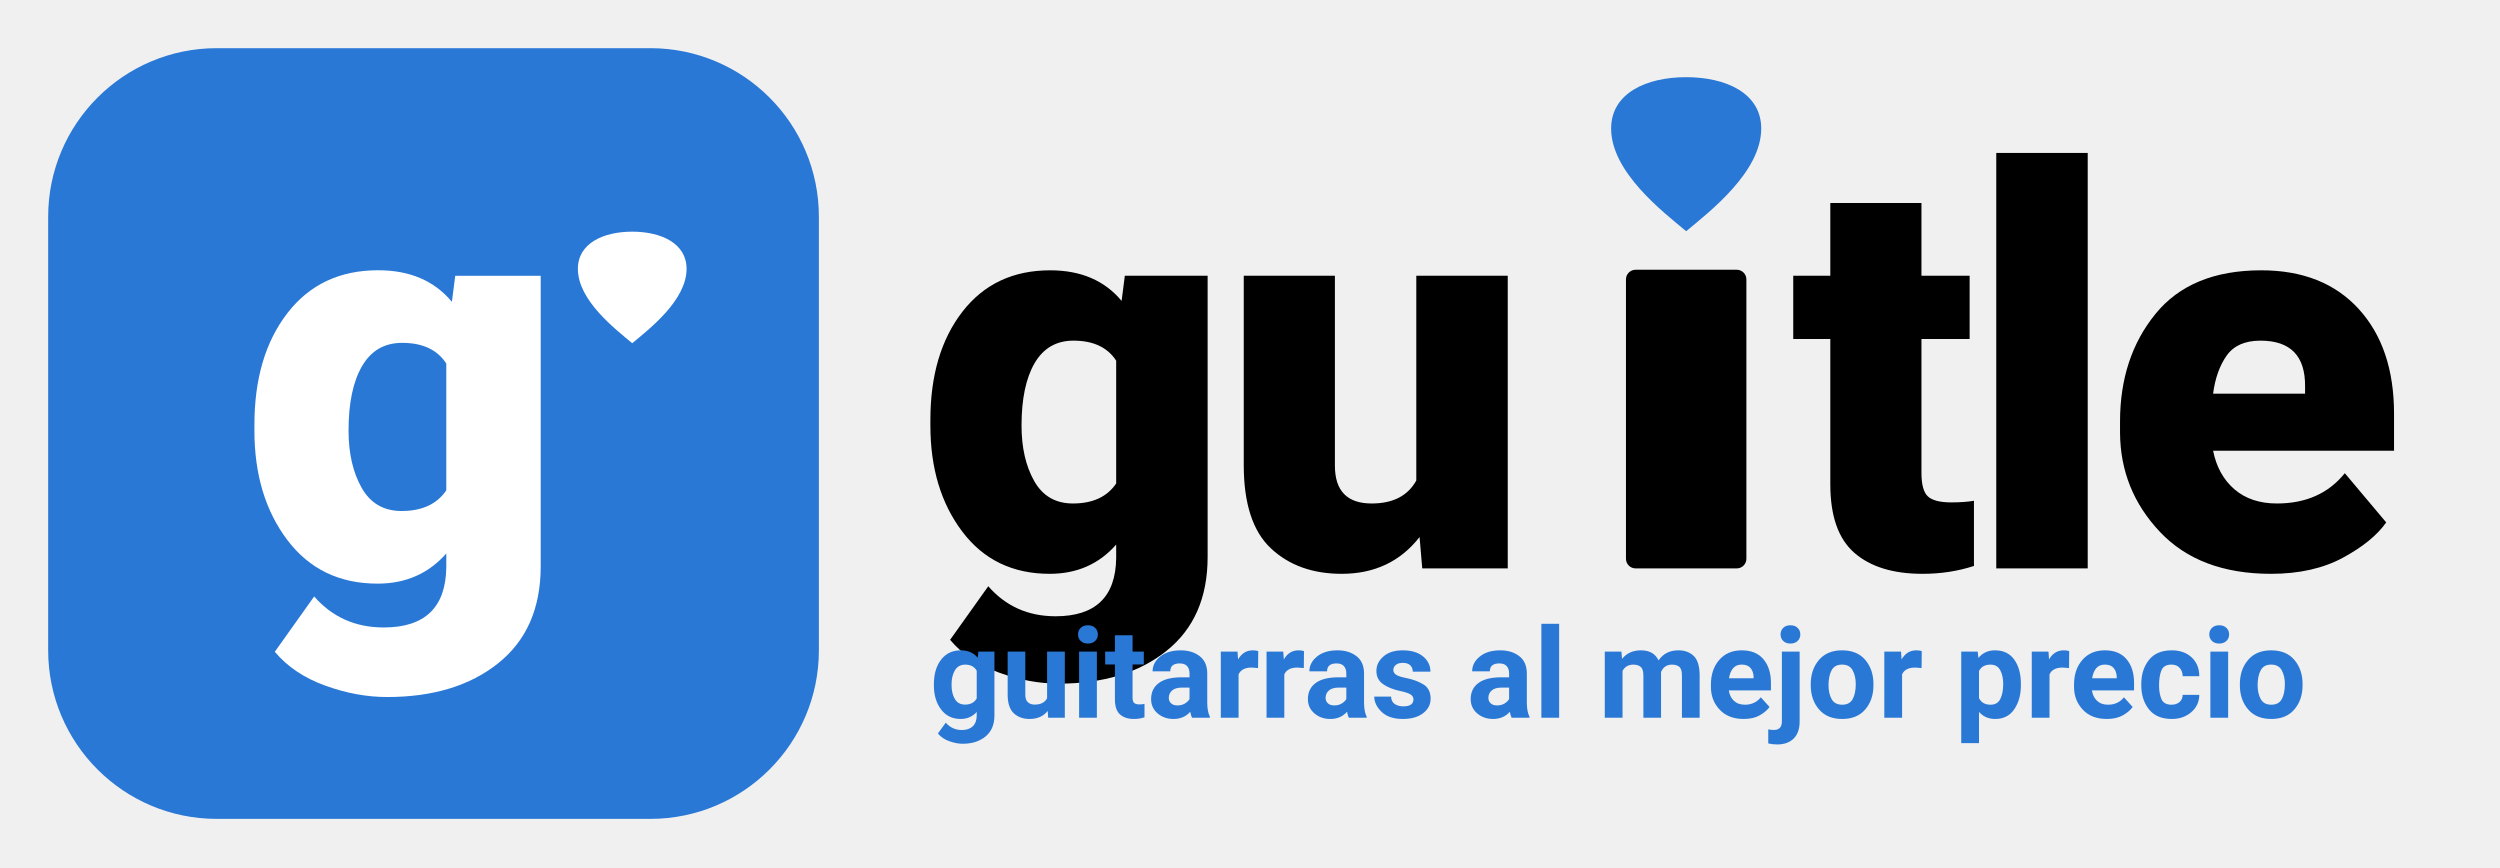
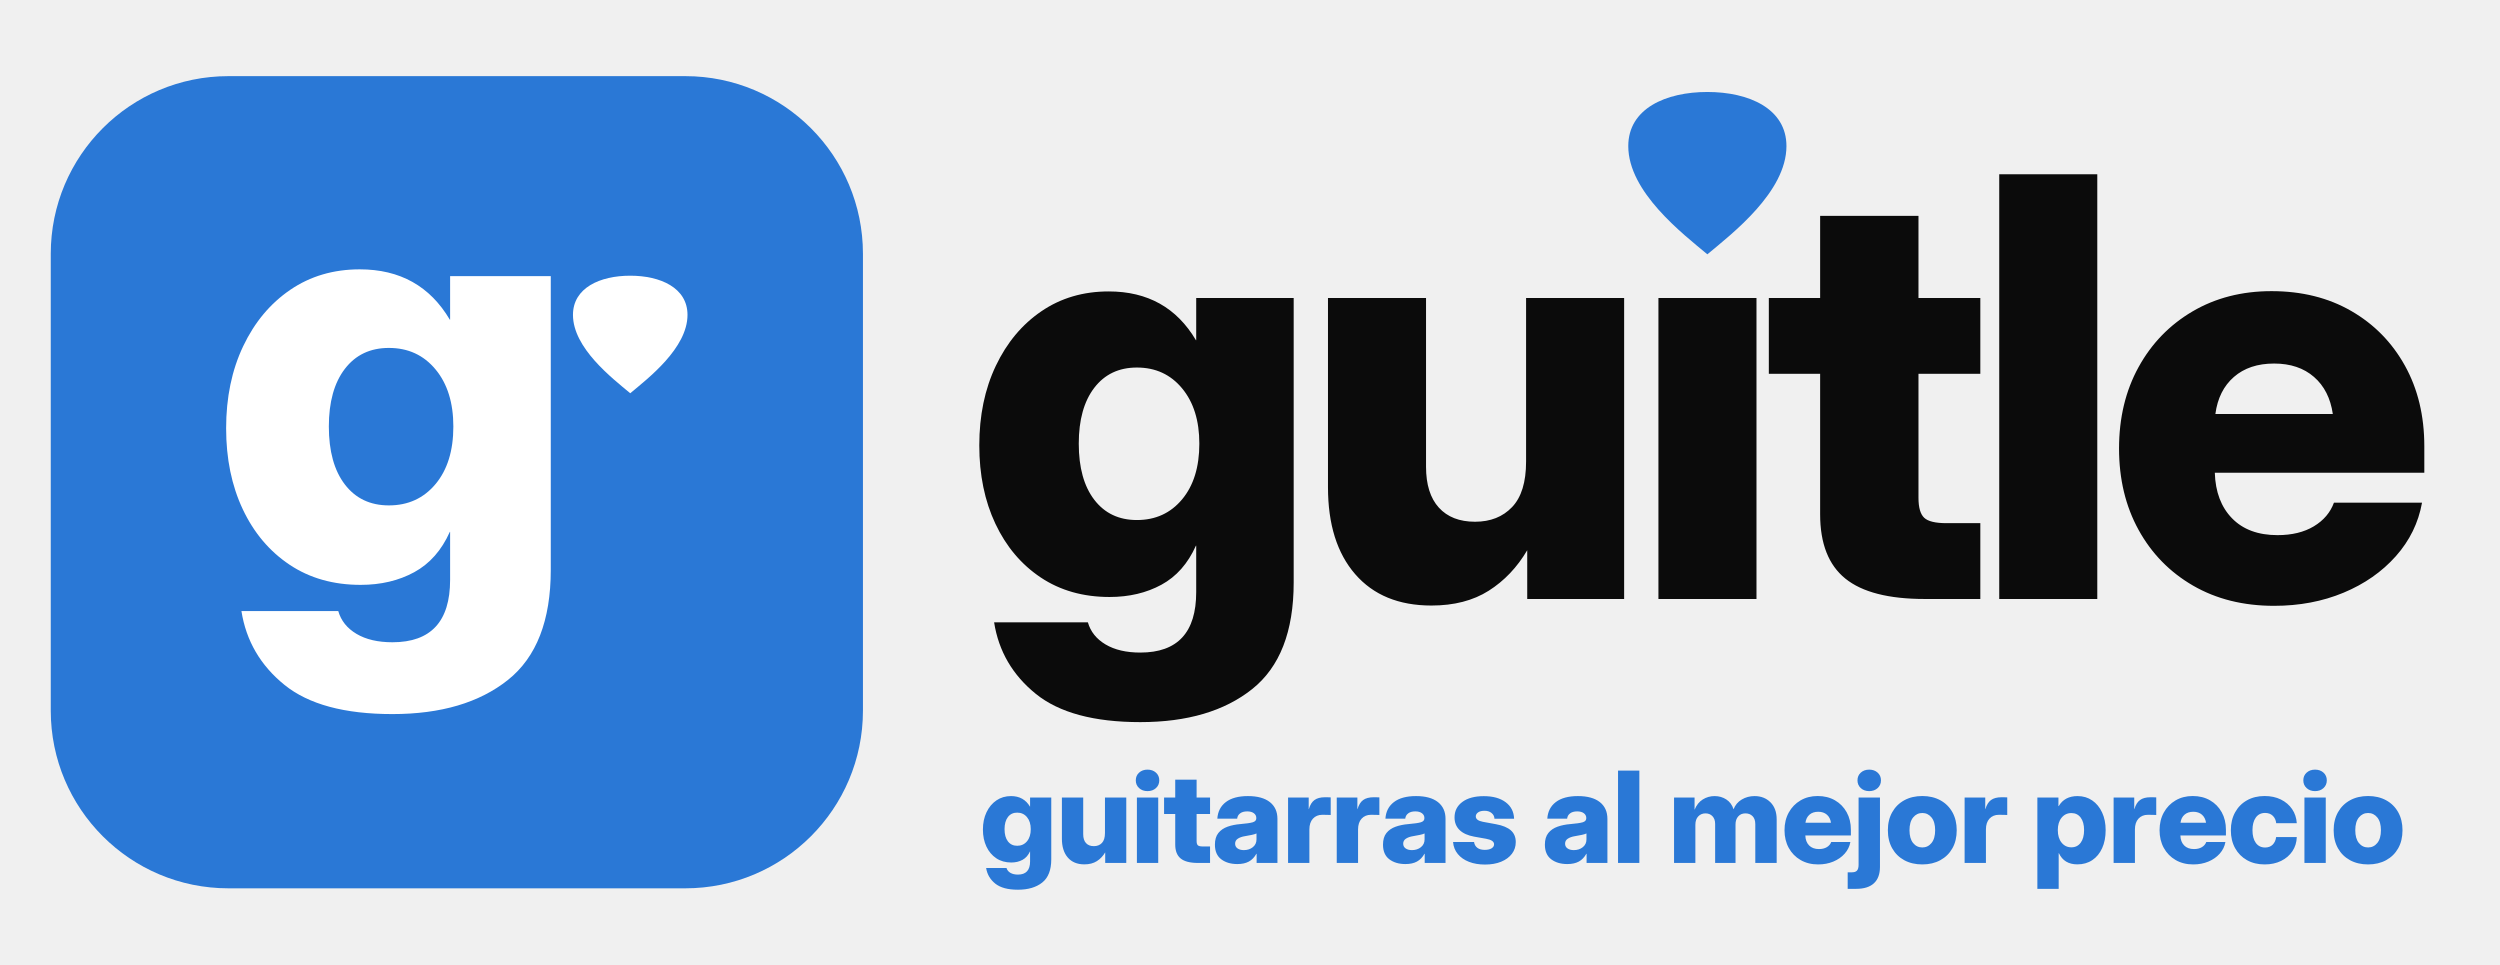
- <svg xmlns="http://www.w3.org/2000/svg" viewBox="0 0 1038 360" role="img" aria-label="guitle">
-   <g transform="translate(20 20) scale(0.625)">
+ <svg xmlns="http://www.w3.org/2000/svg" viewBox="0 0 985 380" role="img" aria-label="guitle">
+   <g transform="translate(20 30) scale(0.625)">
    <rect width="512" height="512" rx="112" fill="#2a78d6" />
-     <text x="236" y="352" text-anchor="middle" font-family="system-ui,-apple-system,'Segoe UI',Roboto,Helvetica,Arial,sans-serif" font-size="380" font-weight="800" fill="#fff">g</text>
-     <path transform="translate(388 196) scale(0.95)" fill="#fff" d="M0 0C-12-10-38-30-38-52C-38-70-20-78 0-78C20-78 38-70 38-52C38-30 12-10 0 0Z" />
+     <path transform="translate(100.9 322.0)" fill="#fff" d="M114.482 80.156Q69.209 80.156 46.479 61.787Q23.75 43.418 19.297 15.215H80.342Q82.939 24.307 91.846 29.595Q100.752 34.883 114.482 34.883Q150.85 34.883 150.85 -4.453V-34.697H150.664Q142.871 -17.256 128.213 -9.277Q113.555 -1.299 94.443 -1.299Q68.652 -1.299 49.634 -14.009Q30.615 -26.719 20.132 -48.984Q9.648 -71.25 9.648 -100.01Q9.648 -129.141 20.41 -151.777Q31.172 -174.414 50.098 -187.31Q69.023 -200.205 93.887 -200.205Q131.924 -200.205 150.664 -168.477H150.85V-195.938H214.307V-10.762Q214.307 37.109 187.31 58.633Q160.312 80.156 114.482 80.156ZM112.256 -51.396Q130.439 -51.396 141.665 -64.849Q152.891 -78.301 152.891 -101.123Q152.891 -123.574 141.665 -137.119Q130.439 -150.664 112.256 -150.664Q94.629 -150.664 84.517 -137.49Q74.404 -124.316 74.404 -101.123Q74.404 -77.744 84.517 -64.57Q94.629 -51.396 112.256 -51.396Z" />
+     <path transform="translate(365.3 199.9) scale(0.95)" fill="#fff" d="M0 0C-12-10-38-30-38-52C-38-70-20-78 0-78C20-78 38-70 38-52C38-30 12-10 0 0Z" />
  </g>
-   <g fill="currentColor" font-family="system-ui, -apple-system, 'Segoe UI', Roboto, Helvetica, Arial, sans-serif" font-size="230" font-weight="800" letter-spacing="-6">
-     <text x="380" y="236">gu</text>
-     <rect x="675.1" y="112" width="50" height="124" rx="4" />
-     <text x="743.1" y="236">tle</text>
-   </g>
-   <text x="386" y="298" font-family="system-ui, -apple-system, 'Segoe UI', Roboto, Helvetica, Arial, sans-serif" font-size="52" font-weight="700" fill="#2a78d6">guitarras al mejor precio</text>
-   <path transform="translate(700.1 96) scale(0.82)" fill="#2a78d6" d="M 0 0 C -12 -10 -38 -30 -38 -52 C -38 -70 -20 -78 0 -78 C 20 -78 38 -70 38 -52 C 38 -30 12 -10 0 0 Z" />
+   <path fill="#0b0b0b" d="M449.292 284.516Q421.89 284.516 408.132 273.397Q394.375 262.279 391.68 245.209H428.628Q430.2 250.712 435.591 253.913Q440.981 257.113 449.292 257.113Q471.304 257.113 471.304 233.305V214.999H471.191Q466.475 225.556 457.603 230.385Q448.73 235.214 437.163 235.214Q421.553 235.214 410.042 227.521Q398.53 219.828 392.185 206.352Q385.84 192.875 385.84 175.468Q385.84 157.836 392.354 144.135Q398.867 130.434 410.322 122.628Q421.777 114.823 436.826 114.823Q459.849 114.823 471.191 134.027H471.304V117.406H509.712V229.486Q509.712 258.461 493.372 271.488Q477.031 284.516 449.292 284.516ZM447.944 204.892Q458.95 204.892 465.745 196.75Q472.539 188.607 472.539 174.794Q472.539 161.205 465.745 153.007Q458.95 144.809 447.944 144.809Q437.275 144.809 431.155 152.782Q425.034 160.756 425.034 174.794Q425.034 188.944 431.155 196.918Q437.275 204.892 447.944 204.892ZM563.991 238.583Q544.675 238.583 533.95 226.229Q523.224 213.876 523.224 191.977V117.406H561.857V183.891Q561.857 194.447 566.911 200.006Q571.965 205.565 581.174 205.565Q590.27 205.565 595.773 199.782Q601.276 193.998 601.276 181.869V117.406H639.909V236.0H601.725V216.796Q595.773 226.903 586.564 232.743Q577.355 238.583 563.991 238.583ZM653.421 236.0V117.406H692.054V236.0ZM780.249 117.406V147.279H755.879V196.132Q755.879 201.859 758.125 203.993Q760.371 206.127 766.885 206.127H780.249V236.0H758.35Q737.012 236.0 727.073 227.97Q717.134 219.94 717.134 202.646V147.279H696.919V117.406H717.134V85.062H755.879V117.406ZM826.33 68.666V236.0H787.697V68.666ZM895.995 238.695Q877.802 238.695 864.044 230.722Q850.287 222.748 842.594 208.766Q834.901 194.784 834.901 176.703Q834.901 158.622 842.594 144.64Q850.287 130.658 863.876 122.685Q877.465 114.711 894.984 114.711Q912.841 114.711 926.374 122.516Q939.906 130.321 947.543 144.079Q955.18 157.836 955.18 175.805V186.249H872.636Q872.973 197.592 879.43 204.218Q885.888 210.844 897.343 210.844Q905.878 210.844 911.662 207.362Q917.445 203.881 919.579 198.041H954.281Q952.147 209.945 943.949 219.154Q935.751 228.363 923.341 233.529Q910.932 238.695 895.995 238.695ZM872.86 163.114H919.13Q917.782 153.793 911.718 148.515Q905.653 143.236 895.995 143.236Q886.225 143.236 880.16 148.515Q874.096 153.793 872.86 163.114Z" />
+   <path transform="translate(672.7 100.2) scale(0.820)" fill="#2a78d6" d="M0 0C-12-10-38-30-38-52C-38-70-20-78 0-78C20-78 38-70 38-52C38-30 12-10 0 0Z" />
+   <path fill="#2a78d6" d="M401.063 350.547Q395.106 350.547 392.116 348.13Q389.125 345.713 388.539 342.002H396.571Q396.913 343.198 398.085 343.894Q399.257 344.59 401.063 344.59Q405.849 344.59 405.849 339.414V335.435H405.824Q404.799 337.729 402.87 338.779Q400.941 339.829 398.427 339.829Q395.033 339.829 392.531 338.157Q390.028 336.484 388.649 333.555Q387.27 330.625 387.27 326.841Q387.27 323.008 388.686 320.029Q390.102 317.051 392.592 315.354Q395.082 313.657 398.354 313.657Q403.358 313.657 405.824 317.832H405.849V314.219H414.198V338.584Q414.198 344.883 410.646 347.715Q407.094 350.547 401.063 350.547ZM400.771 333.237Q403.163 333.237 404.64 331.467Q406.117 329.697 406.117 326.694Q406.117 323.74 404.64 321.958Q403.163 320.176 400.771 320.176Q398.451 320.176 397.121 321.909Q395.79 323.643 395.79 326.694Q395.79 329.771 397.121 331.504Q398.451 333.237 400.771 333.237ZM427.248 340.562Q423.049 340.562 420.717 337.876Q418.386 335.19 418.386 330.43V314.219H426.784V328.672Q426.784 330.967 427.883 332.175Q428.981 333.384 430.983 333.384Q432.961 333.384 434.157 332.126Q435.354 330.869 435.354 328.232V314.219H443.752V340.0H435.451V335.825Q434.157 338.022 432.155 339.292Q430.153 340.562 427.248 340.562ZM447.939 340.0V314.219H456.338V340.0ZM452.114 311.704Q450.112 311.704 448.806 310.508Q447.5 309.312 447.5 307.456Q447.5 305.601 448.806 304.417Q450.112 303.232 452.114 303.232Q454.141 303.232 455.447 304.417Q456.753 305.601 456.753 307.456Q456.753 309.312 455.447 310.508Q454.141 311.704 452.114 311.704ZM476.761 314.219V320.713H471.463V331.333Q471.463 332.578 471.951 333.042Q472.439 333.506 473.855 333.506H476.761V340.0H472.0Q467.361 340.0 465.201 338.254Q463.04 336.509 463.04 332.749V320.713H458.646V314.219H463.04V307.188H471.463V314.219ZM487.516 340.439Q483.634 340.439 481.156 338.547Q478.678 336.655 478.678 332.798Q478.678 329.893 480.033 328.208Q481.388 326.523 483.658 325.718Q485.929 324.912 488.688 324.692Q492.154 324.399 493.57 323.984Q494.986 323.569 494.986 322.397V322.275Q494.986 321.128 494.022 320.408Q493.058 319.688 491.397 319.688Q489.64 319.688 488.602 320.469Q487.564 321.25 487.442 322.568H479.63Q479.898 318.369 482.987 316.013Q486.075 313.657 491.69 313.657Q497.306 313.657 500.309 316.013Q503.312 318.369 503.312 322.642V340.0H495.108V336.387H495.011Q493.863 338.462 492.057 339.451Q490.25 340.439 487.516 340.439ZM490.079 334.946Q492.179 334.946 493.619 333.787Q495.06 332.627 495.06 330.723V328.379Q494.4 328.696 493.229 328.94Q492.057 329.185 490.494 329.453Q488.81 329.722 487.723 330.43Q486.637 331.138 486.637 332.407Q486.637 333.604 487.589 334.275Q488.541 334.946 490.079 334.946ZM507.499 340.0V314.219H515.629V318.76H515.702Q516.41 316.294 517.912 315.208Q519.413 314.121 522.001 314.121Q522.685 314.121 523.234 314.133Q523.783 314.146 524.296 314.17V321.104Q523.832 321.079 522.855 321.055Q521.879 321.03 520.976 321.03Q518.705 321.03 517.301 322.544Q515.897 324.058 515.897 326.792V340.0ZM526.677 340.0V314.219H534.807V318.76H534.88Q535.588 316.294 537.089 315.208Q538.591 314.121 541.179 314.121Q541.862 314.121 542.412 314.133Q542.961 314.146 543.474 314.17V321.104Q543.01 321.079 542.033 321.055Q541.057 321.03 540.153 321.03Q537.883 321.03 536.479 322.544Q535.075 324.058 535.075 326.792V340.0ZM553.74 340.439Q549.858 340.439 547.38 338.547Q544.902 336.655 544.902 332.798Q544.902 329.893 546.257 328.208Q547.612 326.523 549.883 325.718Q552.153 324.912 554.912 324.692Q558.379 324.399 559.795 323.984Q561.211 323.569 561.211 322.397V322.275Q561.211 321.128 560.247 320.408Q559.282 319.688 557.622 319.688Q555.864 319.688 554.827 320.469Q553.789 321.25 553.667 322.568H545.854Q546.123 318.369 549.211 316.013Q552.3 313.657 557.915 313.657Q563.53 313.657 566.533 316.013Q569.536 318.369 569.536 322.642V340.0H561.333V336.387H561.235Q560.088 338.462 558.281 339.451Q556.475 340.439 553.74 340.439ZM556.304 334.946Q558.403 334.946 559.844 333.787Q561.284 332.627 561.284 330.723V328.379Q560.625 328.696 559.453 328.94Q558.281 329.185 556.719 329.453Q555.034 329.722 553.948 330.43Q552.861 331.138 552.861 332.407Q552.861 333.604 553.813 334.275Q554.766 334.946 556.304 334.946ZM585.101 340.635Q581.536 340.635 578.777 339.561Q576.019 338.486 574.371 336.484Q572.723 334.482 572.503 331.748H580.779Q580.975 333.188 582.049 334.019Q583.123 334.849 584.979 334.849Q586.712 334.849 587.688 334.238Q588.665 333.628 588.665 332.651Q588.665 331.04 585.54 330.479L580.877 329.648Q577.068 328.965 575.079 327.036Q573.089 325.107 573.089 322.056Q573.089 318.247 576.165 315.964Q579.241 313.682 584.637 313.682Q590.032 313.682 593.23 316.074Q596.429 318.467 596.551 322.593H588.812Q588.787 321.25 587.701 320.347Q586.614 319.443 584.93 319.443Q583.294 319.443 582.378 320.078Q581.463 320.713 581.463 321.665Q581.463 323.252 584.246 323.789L589.422 324.741Q593.401 325.474 595.306 327.183Q597.21 328.892 597.21 331.772Q597.21 334.409 595.684 336.411Q594.158 338.413 591.436 339.524Q588.714 340.635 585.101 340.635ZM617.523 340.439Q613.642 340.439 611.164 338.547Q608.686 336.655 608.686 332.798Q608.686 329.893 610.041 328.208Q611.396 326.523 613.666 325.718Q615.937 324.912 618.695 324.692Q622.162 324.399 623.578 323.984Q624.994 323.569 624.994 322.397V322.275Q624.994 321.128 624.03 320.408Q623.065 319.688 621.405 319.688Q619.647 319.688 618.61 320.469Q617.572 321.25 617.45 322.568H609.638Q609.906 318.369 612.995 316.013Q616.083 313.657 621.698 313.657Q627.313 313.657 630.316 316.013Q633.319 318.369 633.319 322.642V340.0H625.116V336.387H625.019Q623.871 338.462 622.064 339.451Q620.258 340.439 617.523 340.439ZM620.087 334.946Q622.187 334.946 623.627 333.787Q625.067 332.627 625.067 330.723V328.379Q624.408 328.696 623.236 328.94Q622.064 329.185 620.502 329.453Q618.817 329.722 617.731 330.43Q616.645 331.138 616.645 332.407Q616.645 333.604 617.597 334.275Q618.549 334.946 620.087 334.946ZM645.905 303.623V340.0H637.507V303.623ZM659.578 340.0V314.219H667.659V319.053Q668.782 316.294 670.906 314.976Q673.03 313.657 675.545 313.657Q678.133 313.657 680.171 314.988Q682.21 316.318 683.016 318.857Q683.992 316.343 686.263 315.0Q688.533 313.657 691.292 313.657Q695.101 313.657 697.554 316.099Q700.008 318.54 700.008 322.837V340.0H691.585V324.692Q691.585 322.642 690.499 321.555Q689.412 320.469 687.703 320.469Q685.921 320.469 684.859 321.665Q683.797 322.861 683.797 324.814V340.0H675.765V324.595Q675.765 322.715 674.715 321.592Q673.665 320.469 671.956 320.469Q670.247 320.469 669.112 321.653Q667.977 322.837 667.977 324.985V340.0ZM716.378 340.586Q712.423 340.586 709.432 338.853Q706.441 337.119 704.769 334.08Q703.097 331.04 703.097 327.109Q703.097 323.179 704.769 320.139Q706.441 317.1 709.396 315.366Q712.35 313.633 716.158 313.633Q720.04 313.633 722.982 315.33Q725.924 317.026 727.584 320.017Q729.244 323.008 729.244 326.914V329.185H711.3Q711.373 331.65 712.777 333.091Q714.181 334.531 716.671 334.531Q718.526 334.531 719.784 333.774Q721.041 333.018 721.505 331.748H729.049Q728.585 334.336 726.803 336.338Q725.021 338.34 722.323 339.463Q719.625 340.586 716.378 340.586ZM711.349 324.155H721.407Q721.114 322.129 719.796 320.981Q718.478 319.834 716.378 319.834Q714.254 319.834 712.936 320.981Q711.617 322.129 711.349 324.155ZM732.284 314.219H740.707V341.562Q740.707 345.786 738.339 347.996Q735.971 350.205 731.283 350.205H727.987V343.687H729.696Q731.063 343.687 731.674 342.991Q732.284 342.295 732.284 340.708ZM736.459 311.704Q734.457 311.704 733.151 310.508Q731.845 309.312 731.845 307.456Q731.845 305.601 733.151 304.417Q734.457 303.232 736.459 303.232Q738.485 303.232 739.792 304.417Q741.098 305.601 741.098 307.456Q741.098 309.312 739.792 310.508Q738.485 311.704 736.459 311.704ZM757.395 340.586Q753.342 340.586 750.29 338.926Q747.238 337.266 745.529 334.238Q743.82 331.211 743.82 327.109Q743.82 323.057 745.529 320.017Q747.238 316.978 750.29 315.305Q753.342 313.633 757.395 313.633Q761.423 313.633 764.487 315.305Q767.551 316.978 769.248 320.017Q770.944 323.057 770.944 327.109Q770.944 331.211 769.248 334.226Q767.551 337.241 764.487 338.914Q761.423 340.586 757.395 340.586ZM757.395 333.896Q759.592 333.896 761.02 332.139Q762.448 330.381 762.448 327.109Q762.448 323.838 761.02 322.08Q759.592 320.322 757.395 320.322Q755.197 320.322 753.769 322.08Q752.341 323.838 752.341 327.109Q752.341 330.381 753.757 332.139Q755.173 333.896 757.395 333.896ZM774.058 340.0V314.219H782.188V318.76H782.261Q782.969 316.294 784.47 315.208Q785.972 314.121 788.56 314.121Q789.243 314.121 789.792 314.133Q790.342 314.146 790.854 314.17V321.104Q790.391 321.079 789.414 321.055Q788.438 321.03 787.534 321.03Q785.264 321.03 783.86 322.544Q782.456 324.058 782.456 326.792V340.0ZM802.721 350.205V314.219H811.021V317.588H811.144Q813.463 313.657 818.565 313.657Q821.837 313.657 824.327 315.366Q826.817 317.075 828.221 320.103Q829.625 323.13 829.625 327.061Q829.625 331.138 828.246 334.177Q826.866 337.217 824.364 338.889Q821.861 340.562 818.492 340.562Q813.268 340.562 811.217 336.167H811.119V350.205ZM816.124 333.848Q818.443 333.848 819.786 332.041Q821.129 330.234 821.129 327.061Q821.129 323.911 819.786 322.129Q818.443 320.347 816.124 320.347Q813.756 320.347 812.267 322.178Q810.777 324.009 810.777 327.061Q810.777 330.161 812.267 332.004Q813.756 333.848 816.124 333.848ZM832.763 340.0V314.219H840.893V318.76H840.966Q841.674 316.294 843.175 315.208Q844.677 314.121 847.265 314.121Q847.948 314.121 848.498 314.133Q849.047 314.146 849.56 314.17V321.104Q849.096 321.079 848.119 321.055Q847.143 321.03 846.239 321.03Q843.969 321.03 842.565 322.544Q841.161 324.058 841.161 326.792V340.0ZM864.147 340.586Q860.192 340.586 857.202 338.853Q854.211 337.119 852.539 334.08Q850.866 331.04 850.866 327.109Q850.866 323.179 852.539 320.139Q854.211 317.1 857.165 315.366Q860.119 313.633 863.928 313.633Q867.81 313.633 870.751 315.33Q873.693 317.026 875.354 320.017Q877.014 323.008 877.014 326.914V329.185H859.069Q859.143 331.65 860.546 333.091Q861.95 334.531 864.44 334.531Q866.296 334.531 867.553 333.774Q868.811 333.018 869.274 331.748H876.818Q876.354 334.336 874.572 336.338Q872.79 338.34 870.092 339.463Q867.395 340.586 864.147 340.586ZM859.118 324.155H869.177Q868.884 322.129 867.565 320.981Q866.247 319.834 864.147 319.834Q862.023 319.834 860.705 320.981Q859.387 322.129 859.118 324.155ZM892.285 340.586Q888.281 340.586 885.291 338.889Q882.3 337.192 880.627 334.165Q878.955 331.138 878.955 327.109Q878.955 323.105 880.627 320.066Q882.3 317.026 885.303 315.33Q888.306 313.633 892.285 313.633Q895.874 313.633 898.657 315.0Q901.44 316.367 903.088 318.784Q904.736 321.201 904.932 324.351H896.826Q896.631 322.52 895.471 321.409Q894.312 320.298 892.456 320.298Q890.088 320.298 888.782 322.117Q887.476 323.936 887.476 327.109Q887.476 330.283 888.794 332.102Q890.112 333.921 892.456 333.921Q894.312 333.921 895.435 332.798Q896.558 331.675 896.802 329.795H904.932Q904.834 332.944 903.21 335.374Q901.587 337.803 898.767 339.194Q895.947 340.586 892.285 340.586ZM907.947 340.0V314.219H916.346V340.0ZM912.122 311.704Q910.12 311.704 908.814 310.508Q907.508 309.312 907.508 307.456Q907.508 305.601 908.814 304.417Q910.12 303.232 912.122 303.232Q914.148 303.232 915.455 304.417Q916.761 305.601 916.761 307.456Q916.761 309.312 915.455 310.508Q914.148 311.704 912.122 311.704ZM933.033 340.586Q928.98 340.586 925.929 338.926Q922.877 337.266 921.168 334.238Q919.459 331.211 919.459 327.109Q919.459 323.057 921.168 320.017Q922.877 316.978 925.929 315.305Q928.98 313.633 933.033 313.633Q937.062 313.633 940.125 315.305Q943.189 316.978 944.886 320.017Q946.583 323.057 946.583 327.109Q946.583 331.211 944.886 334.226Q943.189 337.241 940.125 338.914Q937.062 340.586 933.033 340.586ZM933.033 333.896Q935.23 333.896 936.659 332.139Q938.087 330.381 938.087 327.109Q938.087 323.838 936.659 322.08Q935.23 320.322 933.033 320.322Q930.836 320.322 929.408 322.08Q927.979 323.838 927.979 327.109Q927.979 330.381 929.396 332.139Q930.812 333.896 933.033 333.896Z" />
</svg>
